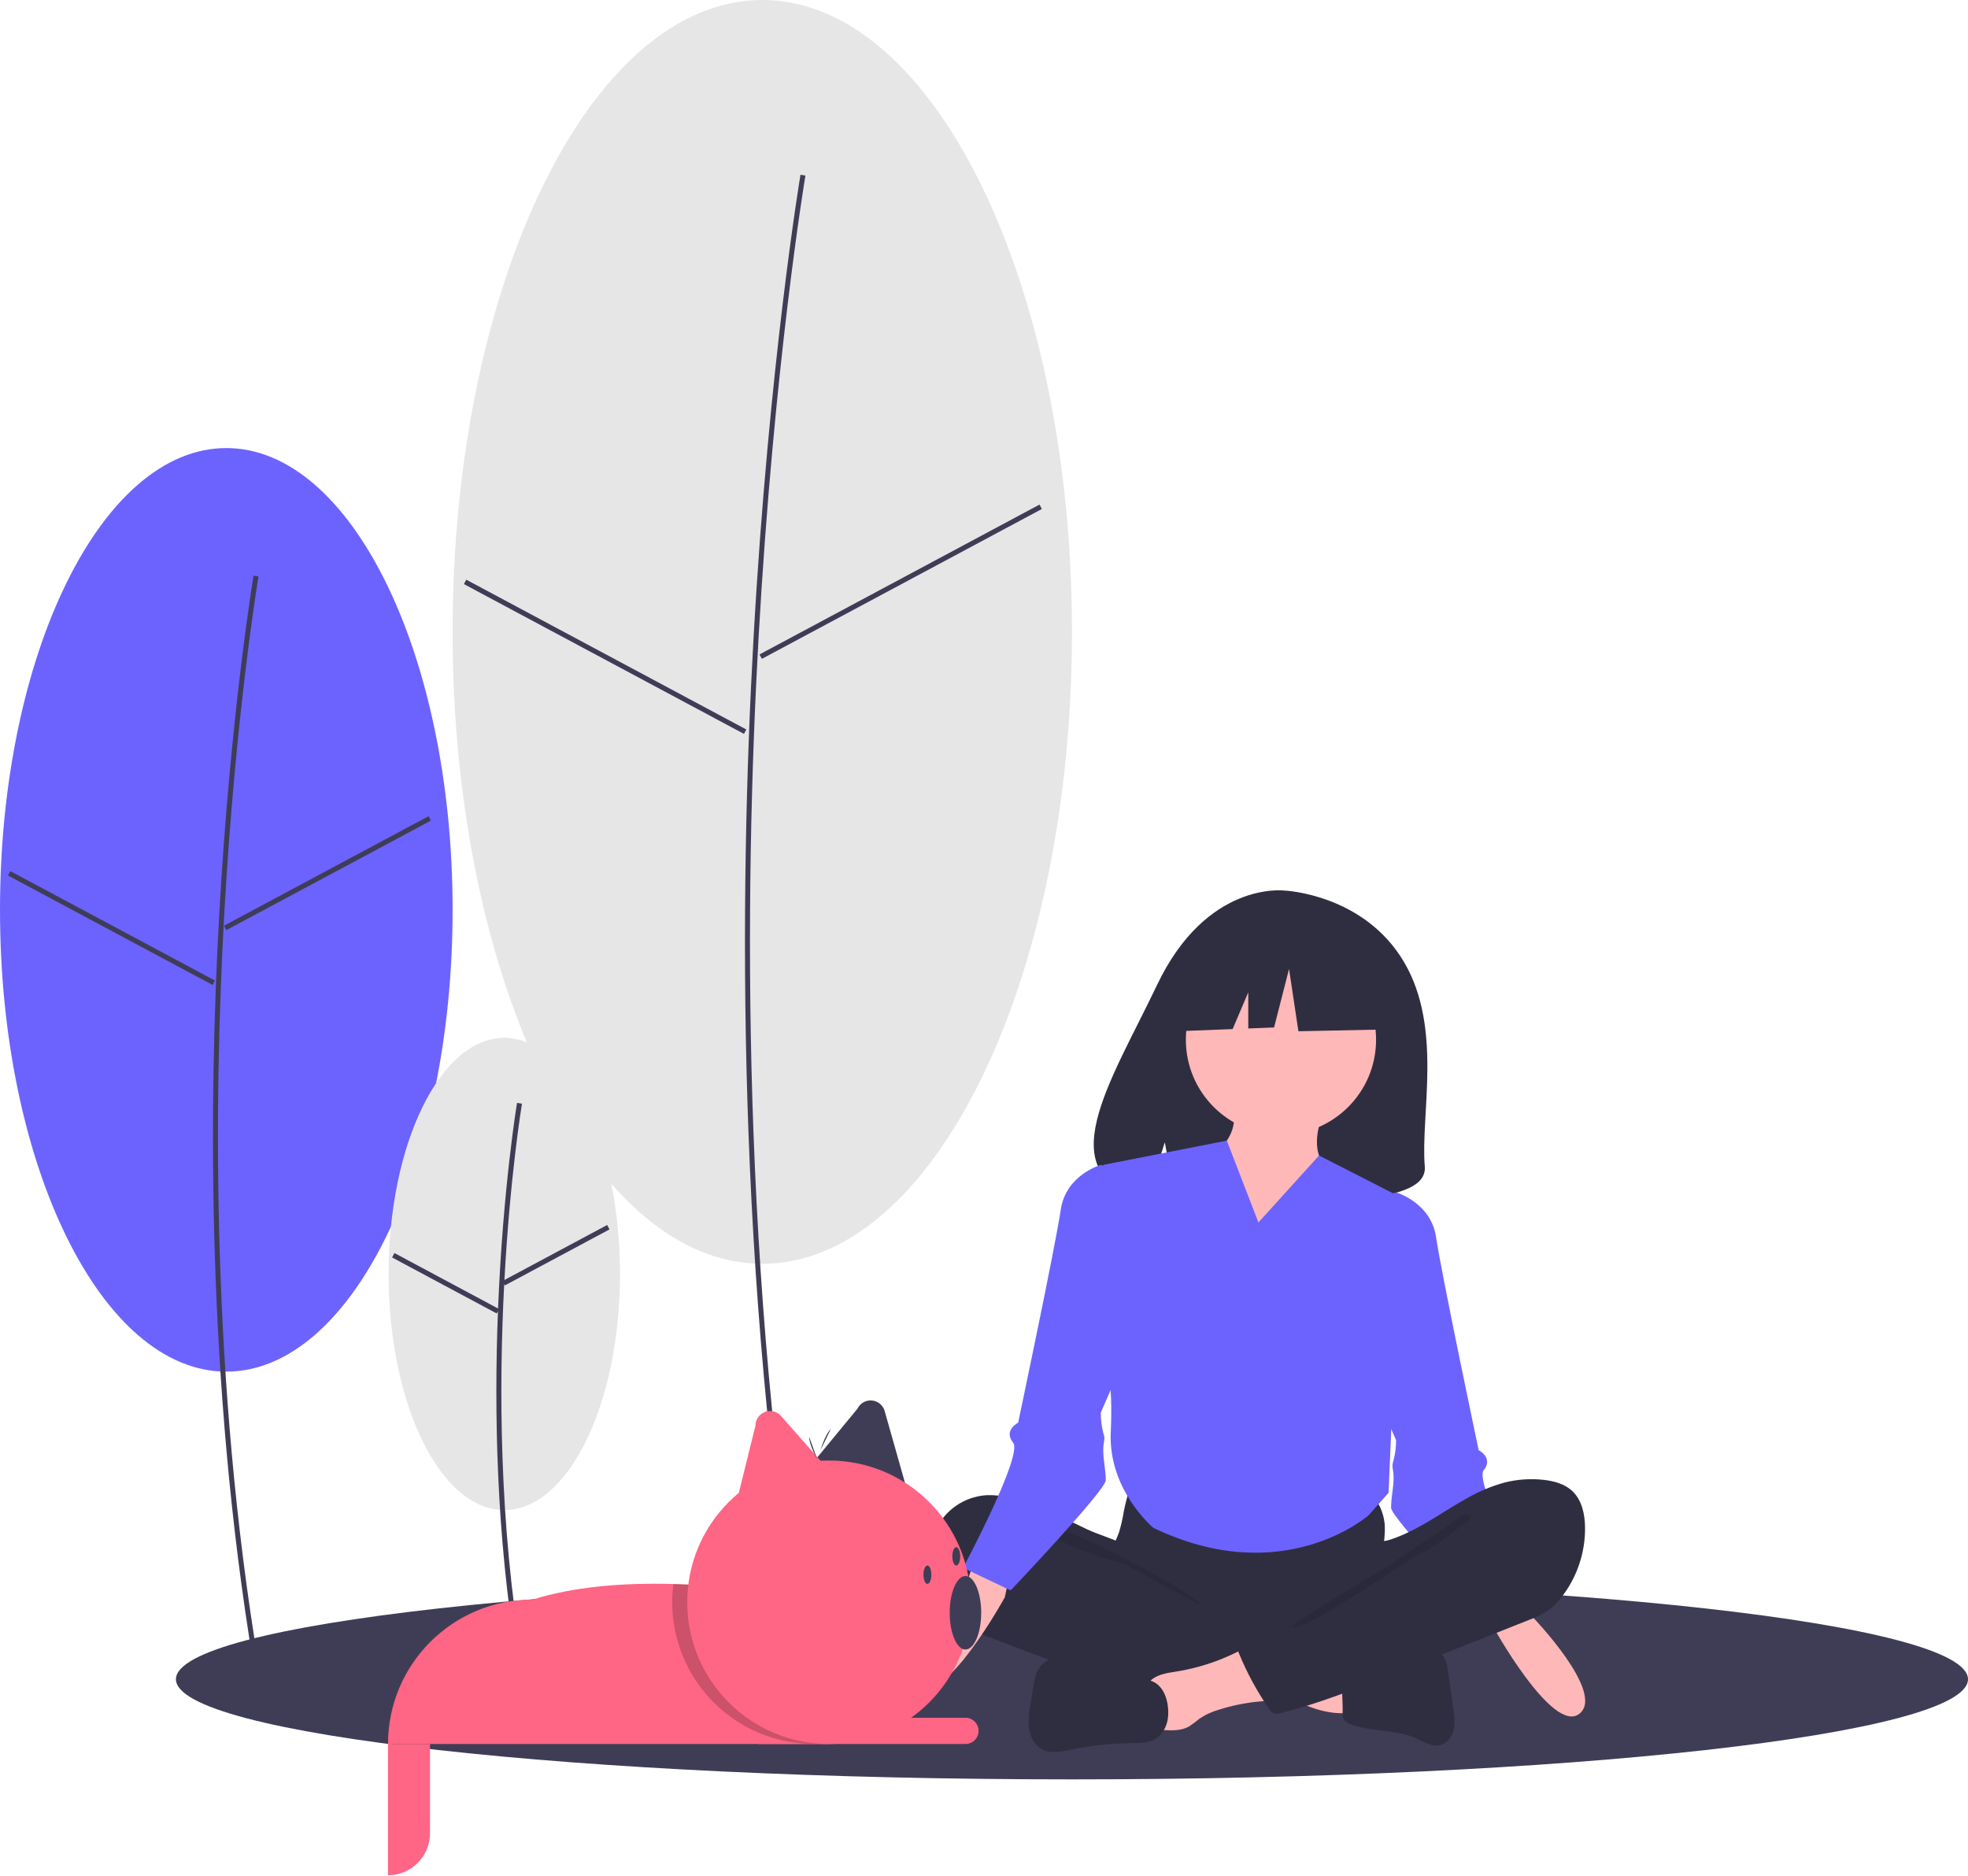
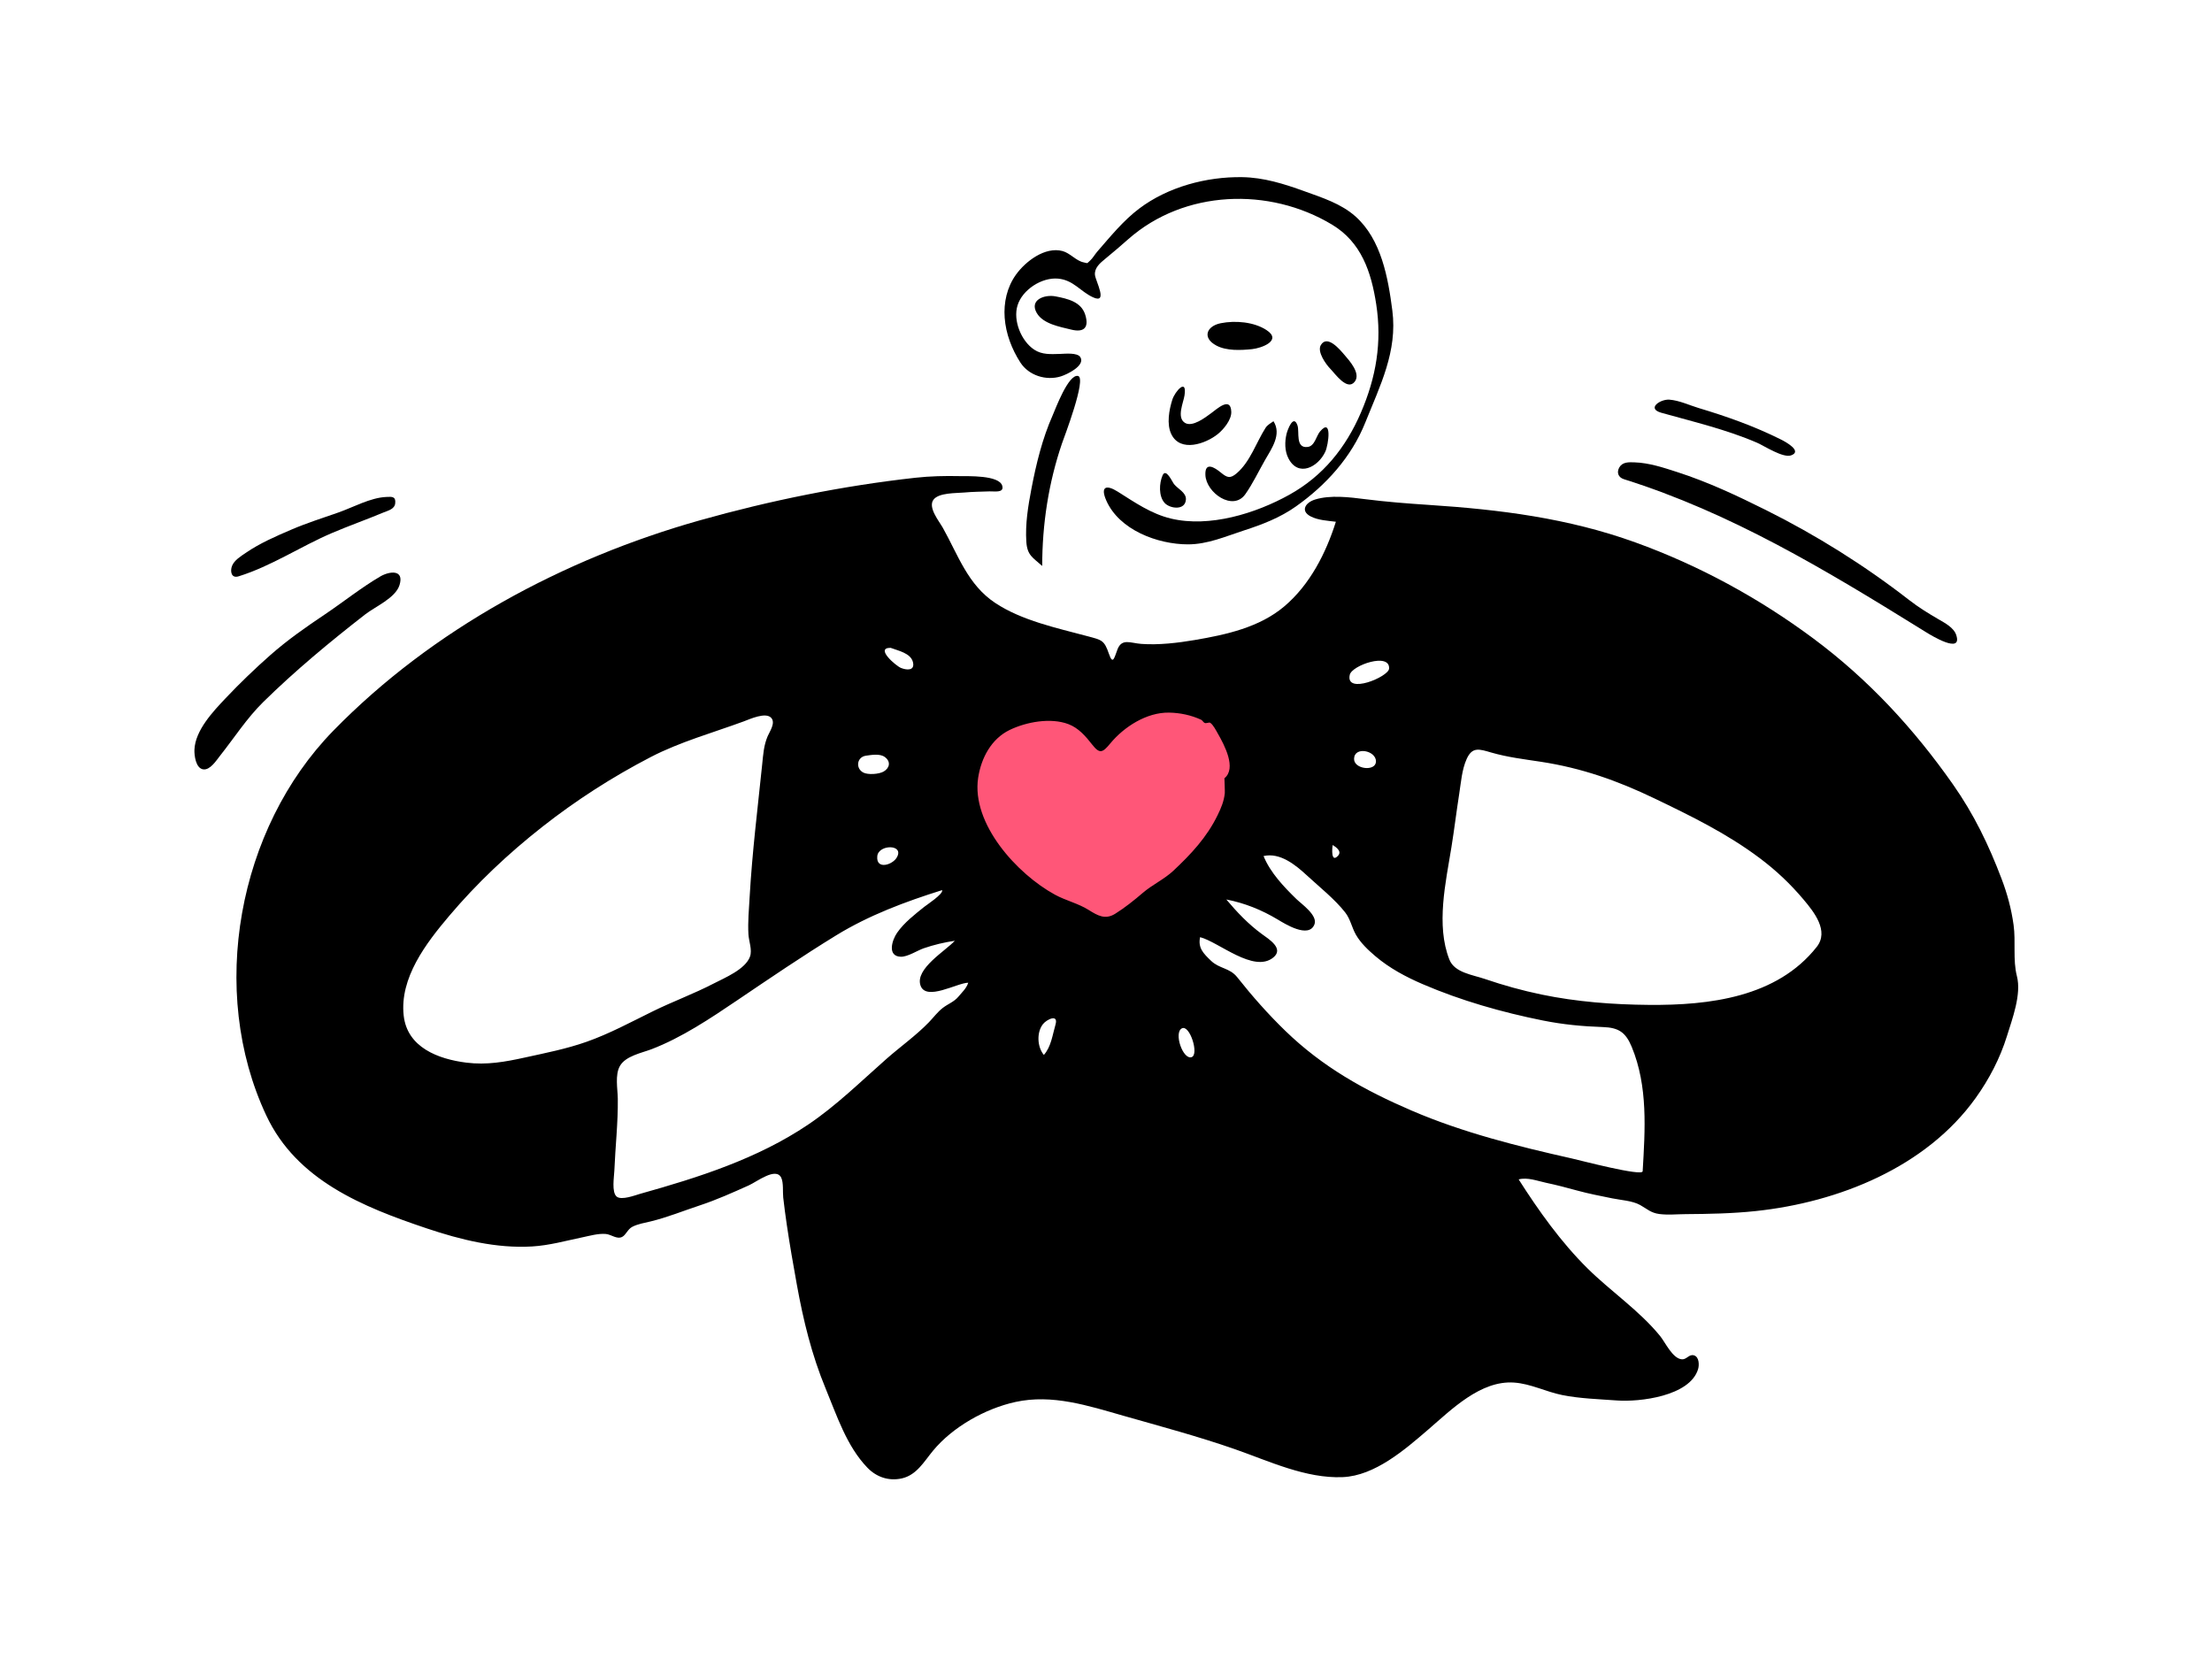
- <svg xmlns="http://www.w3.org/2000/svg" data-name="Layer 1" width="786.295" height="749.197" viewBox="0 0 786.295 749.197">
-   <ellipse cx="428.295" cy="670.89" rx="358" ry="40" fill="#3f3d56" />
-   <path d="M812.694,702.031l6.174,19.023s29.736,30.721,18.981,39.048-34.884-35.568-34.884-35.568l-4.447-21.476Z" transform="translate(-206.8527 -75.40145)" fill="#ffb8b8" />
-   <path d="M755.647,554.792l9-3s14,4,16,18,17,85,17,85,6,3,2,8,20,50,20,50l-19,9s-38-40-38-44,1-8,1-12-1-4,0-7a32.167,32.167,0,0,0,1-8l-7-16Z" transform="translate(-206.8527 -75.40145)" fill="#6c63ff" />
-   <ellipse cx="90.418" cy="363.498" rx="90.418" ry="184.489" fill="#6c63ff" />
-   <path d="M296.44,440.813c4.51-80.307,13.598-134.551,13.689-135.09l-1.972-.334c-.091.539-9.195,54.871-13.712,135.281-4.169,74.214-5.175,186.467,13.712,299.786l1.973-.328C291.275,627.001,292.279,514.918,296.44,440.813Z" transform="translate(-206.8527 -75.40145)" fill="#3f3d56" />
-   <rect x="291.316" y="423.245" width="92.725" height="2" transform="translate(-367.0872 134.1508) rotate(-28.1569)" fill="#3f3d56" />
-   <rect x="250.382" y="399.802" width="2" height="92.725" transform="translate(-467.4565 381.993) rotate(-61.8584)" fill="#3f3d56" />
-   <ellipse cx="304.565" cy="252.458" rx="123.73" ry="252.458" fill="#e6e6e6" />
-   <path d="M509.915,330.446c6.173-109.911,18.611-184.152,18.736-184.889l-1.972-.334c-.125.738-12.579,75.065-18.759,185.08-5.705,101.538-7.081,255.118,18.759,410.153l1.973-.328C502.844,585.284,504.218,431.875,509.915,330.446Z" transform="translate(-206.8527 -75.40145)" fill="#3f3d56" />
-   <rect x="503.27" y="306.806" width="126.887" height="2" transform="translate(-285.037 228.4522) rotate(-28.1571)" fill="#3f3d56" />
-   <rect x="447.623" y="274.358" width="2" height="126.887" transform="translate(-267.6919 498.664) rotate(-61.8584)" fill="#3f3d56" />
-   <ellipse cx="201.491" cy="508.968" rx="46.229" ry="94.325" fill="#e6e6e6" />
-   <path d="M408.303,588.433l.274.512,41.798-22.372-.943-1.764-41.041,21.967c2.271-41.801,6.916-69.863,7.01-70.415l-1.972-.334c-.102.603-5.621,33.927-7.58,82.145L364.455,576.016,363.512,577.78,405.309,600.152l.499-.933c-1.567,39.797-.689,89.56,7.62,139.41l1.973-.328C406.342,683.949,406.143,629.699,408.303,588.433Z" transform="translate(-206.8527 -75.40145)" fill="#3f3d56" />
-   <path d="M767.884,459.866c-16.074-27.395-47.876-28.672-47.876-28.672s-30.989-3.997-50.868,37.726c-18.529,38.89-44.101,76.439-4.117,85.543l7.222-22.674,4.473,24.362a155.111,155.111,0,0,0,17.108.295c42.82-1.394,83.599.408,82.286-15.091C774.367,520.752,783.35,486.226,767.884,459.866Z" transform="translate(-206.8527 -75.40145)" fill="#2f2e41" />
-   <path d="M655.842,679.301a61.24,61.24,0,0,1-1.949,8.463c-.956,2.712-2.432,5.22-3.307,7.96-2.787,8.734,1.077,18.472,7.247,25.213a40.722,40.722,0,0,0,19.887,11.911c5.566,1.412,11.354,1.615,17.091,1.812,15.885.543,32.178,1.029,47.229-4.12a81.72,81.72,0,0,0,13.722-6.288,10.287,10.287,0,0,0,3.56-2.828c1.148-1.649,1.295-3.786,1.285-5.801-.034-6.792-1.399-13.55-1.075-20.334.18-3.758.877-7.513.534-11.259a20.71,20.71,0,0,0-15.738-17.892c-4.27-.925-8.698-.421-13.046.001a329.789,329.789,0,0,1-33.951,1.531c-11.582-.075-23.093-1.858-34.617-2.044-3.408-.055-3.339,1.005-4.424,4.332A81.605,81.605,0,0,0,655.842,679.301Z" transform="translate(-206.8527 -75.40145)" fill="#2f2e41" />
-   <path d="M610.552,673.78a33.989,33.989,0,0,0-9.533-1.022,24.06,24.06,0,0,0-17.379,9.114,24.491,24.491,0,0,0-4.711,19.177,40.533,40.533,0,0,0,3.777,10.412c2.528,5.175,5.56,10.338,10.241,13.655a39.737,39.737,0,0,0,9.038,4.339l24.65,9.367c3.626,1.378,7.253,2.756,10.915,4.034a211.899,211.899,0,0,0,57.013,11.432c5.919.356,11.928.454,17.702-.905a5.749,5.749,0,0,0,3.625-1.976,6.302,6.302,0,0,0,.81-2.699l1.517-10.711a9.047,9.047,0,0,0-.129-4.515c-.695-1.8-2.437-2.932-4.097-3.895-16.206-9.388-35.128-14.568-48.769-27.453-3.211-3.033-5.899-7.842-9.8-9.902-4.424-2.337-9.635-3.67-14.208-5.823C631.217,681.702,621.387,676.293,610.552,673.78Z" transform="translate(-206.8527 -75.40145)" fill="#2f2e41" />
-   <path d="M635.162,688.22c8.713,2.754,45.498,21.832,51.804,28.493-.845.307-29.52-15.902-30.381-16.162-7.821-2.368-15.686-4.751-23.114-8.216-1.494-.697-9.707-3.973-9.335-5.875C624.555,684.314,633.615,687.731,635.162,688.22Z" transform="translate(-206.8527 -75.40145)" opacity="0.1" />
-   <path d="M743.86,759.842a2.034,2.034,0,0,0,1.381-.41,2.165,2.165,0,0,0,.432-1.603l-.041-14.592c-4.16-1.999-8.813-2.64-13.381-3.256L710.94,737.108c.49.066-3.332,9.258-2.746,10.486,1.033,2.163,8.926,4.08,11.153,5.101C727.091,756.245,735.138,760.148,743.86,759.842Z" transform="translate(-206.8527 -75.40145)" fill="#ffb8b8" />
-   <path d="M676.996,743.187c-4.024.646-8.515,1.218-11.121,4.377-3.305,4.006-1.898,9.979-.321,14.942a6.454,6.454,0,0,0,1.371,2.719c1.076,1.071,2.724,1.227,4.233,1.324,3.67.234,7.575.418,10.781-1.398a47.284,47.284,0,0,0,4.188-3.14,26.743,26.743,0,0,1,7.7-3.551,77.279,77.279,0,0,1,15.456-3.213,23.853,23.853,0,0,0,6.089-1.083,6.774,6.774,0,0,0,4.288-4.199c.743-2.652-.785-5.355-2.251-7.681-1.825-2.897-3.759-5.947-6.481-8.08-3.971-3.111-5.935-.723-9.935,1.268A83.779,83.779,0,0,1,676.996,743.187Z" transform="translate(-206.8527 -75.40145)" fill="#ffb8b8" />
-   <path d="M666.481,746.842l-25.549-7.617a33.562,33.562,0,0,0-9.508-1.858c-3.24.002-6.63,1.074-8.732,3.562-1.981,2.345-2.548,5.551-3.042,8.591l-1.057,6.504a32.945,32.945,0,0,0-.592,9.988c.483,3.314,2.16,6.625,5.076,8.229,3.536,1.946,7.869.995,11.815.182a127.567,127.567,0,0,1,24.212-2.619c3.058-.037,6.266.002,8.968-1.443,3.212-1.717,5.134-5.348,5.464-9C674.039,755.806,672.203,748.548,666.481,746.842Z" transform="translate(-206.8527 -75.40145)" fill="#2f2e41" />
-   <path d="M753.903,740.205c3.312-.586,6.235-2.484,9.409-3.605,4.467-1.577,9.308-1.577,14.041-1.56,1.737.006,3.588.046,5.034,1.017,2.085,1.4,2.619,4.202,2.974,6.702l2.139,15.088c.402,2.838.802,5.752.175,8.548s-2.517,5.492-5.268,6.213c-3.341.876-6.616-1.277-9.771-2.691-7.884-3.534-17.049-2.631-25.27-5.273-1.526-.49-3.16-1.24-3.782-2.728a6.257,6.257,0,0,1-.294-2.607c.141-4.85-.873-11.472.574-16.107C745.165,739.034,750.206,740.205,753.903,740.205Z" transform="translate(-206.8527 -75.40145)" fill="#2f2e41" />
-   <path d="M807.971,667.707A43.998,43.998,0,0,1,823.6,666.63c4.178.464,8.483,1.637,11.534,4.554,3.713,3.55,4.906,9.041,5.006,14.201a44.614,44.614,0,0,1-9.56,28.335,25.588,25.588,0,0,1-5.466,5.307,35.846,35.846,0,0,1-7.112,3.457L762.798,744.446c-14.523,5.778-29.097,11.572-44.245,15.381a3.436,3.436,0,0,1-4.64-1.697,115.669,115.669,0,0,1-12.099-22.324,2.018,2.018,0,0,1-.156-1.672,1.984,1.984,0,0,1,.815-.7l39.046-22.629a39.471,39.471,0,0,0,7.947-5.523,19.897,19.897,0,0,0,4.08-5.73c.809-1.705.885-5.729,1.919-6.989,1.012-1.234,4.475-1.332,6.074-1.818a54.821,54.821,0,0,0,6.612-2.521c8.734-3.941,16.512-9.668,24.885-14.282A63.547,63.547,0,0,1,807.971,667.707Z" transform="translate(-206.8527 -75.40145)" fill="#2f2e41" />
-   <path d="M785.835,684.606c-6.708,5.082-15.394,9.753-22.043,14.969-2.269,1.78-40.095,23.23-40.63,26.079,6.203,1.054,45.715-26.827,51.368-29.609s10.664-6.705,15.63-10.6c1.265-.992,6.629-3.976,2.996-5.085C791.11,679.737,787.346,683.59,785.835,684.606Z" transform="translate(-206.8527 -75.40145)" opacity="0.1" />
-   <circle cx="511.795" cy="415.39" r="38" fill="#ffb8b8" />
-   <path d="M734.647,522.792s-6,15,5,21-34,54-34,54l-20-58s17-6,14-22Z" transform="translate(-206.8527 -75.40145)" fill="#ffb8b8" />
-   <path d="M709.647,563.792l24.218-26.736,32.782,16.736-5,118-8,9s-34,30-86,5c0,0-18-15-17-38s-2-26-2-26l-1-81,49.371-9.688Z" transform="translate(-206.8527 -75.40145)" fill="#6c63ff" />
-   <path d="M598.6,691.031l-6.174,19.023S562.69,740.775,573.445,749.102s34.884-35.568,34.884-35.568l4.447-21.476Z" transform="translate(-206.8527 -75.40145)" fill="#ffb8b8" />
-   <path d="M655.647,543.792l-9-3s-14,4-16,18-17,85-17,85-6,3-2,8-20,50-20,50l19,9s38-40,38-44-1-8-1-12,1-4,0-7a32.167,32.167,0,0,1-1-8l7-16Z" transform="translate(-206.8527 -75.40145)" fill="#6c63ff" />
-   <polygon points="553.925 381.823 522.506 365.224 479.119 372.014 470.142 412.005 492.488 411.138 498.73 396.446 498.73 410.895 509.041 410.495 515.026 387.105 518.766 412.005 555.421 411.25 553.925 381.823" fill="#2f2e41" />
-   <path d="M538.057,714.482v57.68h-176.18a57.683,57.683,0,0,1,57.68-57.68c16.52-5.15,35.62-6.79,56.34-6.25C495.447,708.732,516.437,711.182,538.057,714.482Z" transform="translate(-206.8527 -75.40145)" fill="#ff6584" />
-   <path d="M306.037,684.178h82.847a5.244,5.244,0,0,1,5.244,5.244v0a5.244,5.244,0,0,1-5.244,5.244H306.037a0,0,0,0,1,0,0v-10.487A0,0,0,0,1,306.037,684.178Z" fill="#3f3d56" />
-   <path d="M527.238,665.12l22.206-26.918a5.829,5.829,0,0,1,10.865.931l8.757,30.918Z" transform="translate(-206.8527 -75.40145)" fill="#3f3d56" />
-   <path d="M500.305,678.829l8.39-33.872a5.829,5.829,0,0,1,10.2-3.857l21.261,24.096Z" transform="translate(-206.8527 -75.40145)" fill="#ff6584" />
-   <path d="M155.024,696.762h16.779a0,0,0,0,1,0,0v35.656a16.779,16.779,0,0,1-16.779,16.779h0a0,0,0,0,1,0,0V696.762A0,0,0,0,1,155.024,696.762Z" fill="#ff6584" />
-   <path d="M302.891,686.275h82.847a5.244,5.244,0,0,1,5.244,5.244v0a5.244,5.244,0,0,1-5.244,5.244H302.891a0,0,0,0,1,0,0V686.275A0,0,0,0,1,302.891,686.275Z" fill="#ff6584" />
-   <path d="M538.057,714.482v57.36a56.645,56.645,0,0,1-62.16-63.61C495.447,708.732,516.437,711.182,538.057,714.482Z" transform="translate(-206.8527 -75.40145)" opacity="0.2" />
-   <circle cx="331.206" cy="640.132" r="56.63" fill="#ff6584" />
-   <ellipse cx="385.738" cy="644.327" rx="6.292" ry="14.682" fill="#3f3d56" />
-   <ellipse cx="370.532" cy="629.121" rx="1.573" ry="3.67" fill="#3f3d56" />
-   <ellipse cx="382.068" cy="621.78" rx="1.573" ry="3.67" fill="#3f3d56" />
-   <path d="M533.307,658.273s-3.147-5.475-3.147-8.815" transform="translate(-206.8527 -75.40145)" fill="#3f3d56" />
-   <path d="M534.692,654.732s1.715-6.078,4.103-8.413" transform="translate(-206.8527 -75.40145)" fill="#3f3d56" />
+ <svg xmlns="http://www.w3.org/2000/svg" width="1024px" height="768px" viewBox="0 0 1024 768" version="1.1">
+   <g id="Character/loving" stroke="none" stroke-width="1" fill="none" fill-rule="evenodd">
+     <path d="M448.995,335.473 C439.895,342.07 441.343,355.051 444.083,364.482 C448.117,378.369 456.152,391.224 465.318,402.305 C481.579,421.963 509.184,444.036 534.63,426.778 C557.29,411.408 571.584,380.395 576.518,354.272 C578.043,346.199 580.074,334.17 572.909,328.101 C562.317,319.13 543.632,320.762 530.845,321.917 C522.424,322.677 514.299,325.258 505.977,324.047 C486.642,321.229 465.123,323.781 448.995,335.473" id="Accent" fill="#FF5678" />
+     <g id="Ink" transform="translate(89.99984, 82)" fill="#000000">
+       <path d="M751.023,356.343 C732.588,379.728 701.246,383.423 673.41,383.194 C656.694,383.055 639.947,381.797 623.559,378.391 C614.725,376.554 605.949,374.121 597.413,371.198 C591.774,369.267 583.38,368.302 580.981,362.26 C574.651,346.32 579.309,326.329 581.915,310.149 C583.241,301.919 584.236,293.64 585.525,285.404 C586.35,280.134 586.745,274.304 588.954,269.374 C591.54,263.599 594.806,264.752 600.275,266.347 C607.81,268.547 615.546,269.461 623.293,270.644 C642.2,273.531 658.695,279.353 675.877,287.605 C692.868,295.763 709.348,303.817 724.503,315.161 C732.181,320.911 738.798,327.151 744.961,334.478 C749.723,340.138 756.83,348.976 751.023,356.343 M670.439,460.212 C670.291,462.73 641.398,455.128 637.597,454.275 C612.65,448.68 587.208,442.307 563.657,432.197 C541.674,422.761 522.305,411.965 505.006,395.2 C496.943,387.385 489.691,379.156 482.751,370.392 C479.272,365.999 474.52,366.509 470.642,362.793 C467.153,359.448 464.477,356.836 465.567,351.836 C474.286,354.133 490.384,368.573 499.421,361.281 C504.573,357.125 497.428,352.783 494.13,350.375 C487.929,345.846 482.627,340.259 477.699,334.395 C486.161,336.036 494.039,339.205 501.404,343.617 C504.676,345.577 515.891,352.684 518.502,345.909 C520.109,341.738 512.504,336.497 510.133,334.189 C504.311,328.524 498.025,321.91 494.934,314.293 C502.577,312.52 509.781,318.427 514.986,323.238 C520.763,328.58 527.845,334.186 532.69,340.341 C535.189,343.515 535.733,347.265 537.685,350.689 C539.882,354.541 543.396,357.843 546.754,360.693 C553.225,366.186 560.793,370.23 568.561,373.575 C586.312,381.217 605.339,386.626 624.26,390.42 C633.543,392.282 642.597,393.139 652.018,393.455 C659.34,393.701 662.58,395.891 665.376,402.637 C672.942,420.893 671.568,440.975 670.439,460.212 M453.157,321.112 C448.924,325.073 443.423,327.558 438.998,331.366 C435.103,334.717 430.612,338.292 426.266,341.002 C421.627,343.894 418.16,341.866 413.983,339.249 C409.079,336.179 403.442,334.934 398.391,332.187 C380.928,322.682 359.563,299.393 362.823,278.009 C364.205,268.946 368.891,260.028 377.4,255.916 C385.127,252.182 396.361,250.109 404.628,253.231 C409.291,254.992 412.628,258.879 415.616,262.701 C419.1,267.156 420.435,266.454 423.983,262.157 C430.332,254.47 440.802,247.726 451.153,247.888 C456.297,247.97 461.407,249.054 466.041,251.189 C466.669,251.479 467.019,252.355 467.649,252.652 C468.423,253.017 469.695,252.258 470.233,252.599 C471.59,253.458 472.944,256.141 473.726,257.503 C476.867,262.966 482.521,273.68 476.823,278.28 C476.819,278.282 477.077,284.504 476.998,285.213 C476.597,288.925 475.313,291.989 473.66,295.384 C468.696,305.581 461.367,313.432 453.157,321.112 M461.598,407.392 C457.588,408.638 453.268,396.07 457.115,394.064 C460.783,392.151 465.229,406.264 461.598,407.392 M398.61,392.365 C397.221,397.112 396.635,402.5 393.238,406.364 C390.128,402.674 389.822,395.865 392.838,392.071 C394.559,389.907 400.129,387.177 398.61,392.365 M526.946,309.184 C526.923,309.304 531.771,311.623 529.406,314.158 C526.174,317.621 526.619,310.881 526.946,309.184 M546.981,270.492 C546.925,275.292 536.763,274.133 536.835,269.305 C536.924,263.363 547.04,265.403 546.981,270.492 M534.85,230.373 C535.856,225.978 553.532,219.864 553.051,227.524 C552.809,231.364 532.717,239.717 534.85,230.373 M353.646,379.417 C351.664,381.799 348.85,382.738 346.475,384.567 C343.984,386.483 342.204,388.969 340.029,391.219 C334.055,397.395 326.864,402.47 320.42,408.144 C308.571,418.573 297.222,429.786 284.085,438.631 C260.61,454.436 233.388,463.081 206.363,470.65 C204.124,471.277 197.675,473.808 195.46,471.923 C193.071,469.89 194.286,462.736 194.396,460.031 C194.844,448.94 196.137,437.718 195.997,426.644 C195.939,422.095 194.607,415.629 196.981,411.467 C199.631,406.819 207.029,405.459 211.606,403.71 C225.516,398.393 238.916,389.425 251.204,381.118 C266.309,370.906 281.565,360.525 297.109,350.993 C312.339,341.654 329.137,335.4 346.125,330.066 C346.912,331.72 338.806,337.042 337.88,337.788 C333.435,341.366 328.6,345.075 325.301,349.798 C322.965,353.142 320.57,360.708 327.019,360.902 C330.146,360.996 334.768,357.972 337.602,356.994 C342.284,355.378 347.109,354.244 352.007,353.506 C347.796,358.142 333.524,366.47 336.121,374.18 C338.64,381.662 353.213,372.931 358.23,372.931 C357.407,375.54 355.34,377.381 353.646,379.417 M181.481,400.3 C172.149,403.582 162.583,405.448 152.95,407.567 C143.77,409.587 135.283,411.109 125.88,409.926 C112.896,408.294 98.528,402.916 96.882,388.163 C94.93,370.683 107.275,354.62 117.876,342.079 C130.776,326.821 145.263,313.18 160.963,300.829 C176.645,288.489 193.571,277.611 211.305,268.427 C224.796,261.44 240.032,257.198 254.297,251.955 C257.011,250.957 264.517,247.452 267.056,250.357 C269.107,252.706 266.315,256.619 265.38,258.8 C263.556,263.052 263.305,267.333 262.834,271.898 C260.731,292.286 258.2,312.668 257.035,333.144 C256.71,338.85 256.139,344.82 256.472,350.53 C256.655,353.693 258.301,357.721 257.205,360.809 C255.098,366.745 245.449,370.675 240.336,373.326 C231.181,378.073 221.487,381.615 212.239,386.155 C202.081,391.142 192.192,396.532 181.481,400.3 M310.913,267.825 C313.475,267.473 317.312,266.775 319.596,268.435 C322.574,270.599 321.793,273.61 319.043,275.18 C316.87,276.421 311.786,276.76 309.64,275.634 C305.984,273.717 306.603,268.418 310.913,267.825 M325.101,315.035 C323.03,318.483 315.465,320.744 316.124,314.31 C316.689,308.801 328.913,308.686 325.101,315.035 M322.292,217.906 C325.62,219.195 331.659,220.298 332.646,224.579 C333.565,228.563 329.789,228.3 327.065,227.203 C324.824,226.303 314.84,217.837 322.292,217.906 M843.687,369.895 C841.743,362.331 843.223,353.958 842.151,346.211 C841.11,338.701 839.238,331.8 836.551,324.723 C830.602,309.055 823.787,294.951 814.144,281.2 C795.982,255.305 774.912,232.496 749.468,213.582 C724.349,194.91 696.534,179.735 667.07,169.1 C635.825,157.821 604.374,153.896 571.425,151.734 C561.586,151.089 551.755,150.324 541.971,149.081 C534.821,148.173 525.857,147.054 518.787,149.244 C514.345,150.621 511.863,154.494 516.702,157.036 C520.133,158.838 524.624,159.054 528.413,159.533 C523.836,174.073 516.389,188.664 504.587,198.676 C493.066,208.451 477.648,211.802 463.107,214.281 C455.221,215.624 446.392,216.664 438.385,216.084 C433.322,215.719 429.372,213.375 427.329,218.589 C425.912,222.212 425.241,226.187 423.372,220.717 C421.162,214.25 420.078,214.291 413.202,212.454 C399.141,208.698 383.022,205.271 370.755,197.147 C358.028,188.719 353.602,175.085 346.497,162.389 C344.74,159.251 339.44,152.9 342.148,149.304 C344.625,146.016 352.679,146.344 356.367,146.001 C360.259,145.639 364.174,145.624 368.079,145.472 C370.341,145.385 374.892,146.312 373.982,142.933 C372.608,137.84 357.897,138.493 354.243,138.41 C347.449,138.258 340.561,138.415 333.802,139.162 C300.284,142.869 266.465,149.723 234.031,158.863 C171.103,176.595 110.157,209.269 64.233,256.341 C20.15,301.526 6.184,376.717 33.285,434.41 C47.368,464.394 77.932,476.711 107.561,486.659 C123.188,491.905 139.737,496.01 156.349,495.02 C164.321,494.544 171.886,492.397 179.661,490.781 C183.051,490.075 186.91,488.95 190.393,489.234 C193.03,489.449 195.562,491.869 198.035,490.583 C199.791,489.67 200.554,487.05 202.699,485.934 C205.274,484.595 208.397,484.111 211.178,483.436 C218.909,481.558 226.396,478.512 233.953,476.015 C241.767,473.432 249.142,470.106 256.64,466.744 C260.426,465.045 269.188,458.141 271.655,463.189 C272.78,465.492 272.301,469.936 272.575,472.352 C273.055,476.578 273.619,480.795 274.235,485.003 C275.593,494.267 277.219,503.493 278.885,512.708 C281.893,529.333 285.768,545.249 292.248,560.889 C297.422,573.376 301.965,587.53 311.572,597.464 C315.766,601.8 321.489,603.751 327.504,602.389 C334.347,600.838 337.753,594.623 341.906,589.598 C351.046,578.539 366.134,570.066 380.067,567.015 C397.129,563.28 413.748,568.743 430.034,573.387 C447.26,578.299 464.797,582.979 481.705,588.883 C497.461,594.386 514.474,602.513 531.562,601.806 C546.463,601.19 560.382,589.062 571.128,579.817 C581.922,570.533 595.417,556.938 610.937,558.033 C618.644,558.575 625.666,562.293 633.173,563.804 C641.414,565.464 650.182,565.699 658.562,566.318 C668.965,567.085 692.237,564.373 696.085,551.859 C696.656,550.002 696.66,546.179 694.208,545.436 C691.953,544.754 690.801,547.39 688.664,547.27 C684.317,547.025 680.921,539.446 678.533,536.511 C668.896,524.666 655.676,515.831 644.862,505.13 C632.651,493.048 622.226,478.409 613.025,463.971 C617.185,462.89 621.673,464.686 625.698,465.539 C630.59,466.575 635.357,467.827 640.178,469.154 C645.49,470.617 650.879,471.623 656.271,472.738 C660.294,473.568 665.634,473.819 669.266,475.837 C672.436,477.599 674.205,479.491 678.141,480.002 C682.143,480.522 686.251,480.084 690.272,480.057 C701.147,479.983 711.998,479.781 722.822,478.632 C761.065,474.569 801.604,458.393 824.601,426.289 C830.856,417.557 835.895,407.884 839.079,397.619 C841.564,389.604 845.849,378.31 843.687,369.895" id="ink-shape" />
+       <path d="M484.989,0.008 C495.039,0.151 504.46,3.131 513.824,6.519 C522.06,9.498 530.839,12.254 537.498,18.2 C549.476,28.897 552.596,46.608 554.556,61.76 C557.001,80.668 548.865,96.532 542.017,113.638 C535.613,129.637 523.858,142.598 509.886,152.474 C502.566,157.647 494.476,160.77 486.011,163.508 C477.413,166.289 469.086,170.014 459.887,170 C445.918,169.98 428.033,163.345 422.082,149.582 C419.373,143.315 422.011,142.19 427.433,145.596 C435.298,150.537 442.879,155.869 452.07,158.061 C469.894,162.313 491.242,155.726 506.871,147.034 C522.495,138.345 532.983,125.291 539.993,109.038 C547.065,92.64 549.813,76.482 547.086,58.805 C544.775,43.824 540.177,30.14 526.677,22.008 C497.534,4.455 458.269,5.869 432.353,28.681 C428.798,31.808 425.285,34.851 421.623,37.838 C419.294,39.736 416.552,42.013 416.891,45.295 C417.18,48.106 423.173,58.944 415.956,55.615 C410.106,52.915 406.927,47.639 399.84,46.986 C392.297,46.29 383.3,52.084 381.043,59.377 C378.891,66.336 382.729,75.857 388.74,79.848 C392.463,82.32 396.559,81.938 400.786,81.838 C402.884,81.789 408.725,81.107 410.113,83.325 C412.57,87.248 403.903,91.371 401.106,92.238 C394.3,94.35 386.256,91.865 382.344,85.79 C378.367,79.613 375.645,72.465 375.096,65.107 C374.573,58.057 376.173,50.919 380.332,45.131 C384.756,38.974 393.773,32.073 401.857,34.211 C405.366,35.139 408.185,38.765 411.628,39.453 C413.802,39.887 412.887,40.198 414.688,38.587 C415.831,37.565 416.911,35.679 417.966,34.467 C424.033,27.502 430.033,20.068 437.458,14.492 C450.773,4.495 468.47,-0.226 484.989,0.008 Z M448.169,138.113 C449.744,134.421 452.637,141.006 453.492,142.107 C455.185,144.286 459.167,145.98 458.995,149.193 C458.711,154.497 451.482,153.513 449.071,150.746 C446.328,147.596 446.615,141.758 448.169,138.113 Z M499.53,113 C503.43,119.078 498.677,125.638 495.594,131.018 C492.645,136.161 489.907,141.975 486.475,146.811 C480.777,154.839 468.381,146.154 468.013,137.903 C467.731,131.587 472.205,134.336 475.077,136.695 C478.033,139.125 479.433,139.73 482.532,137.076 C488.765,131.735 491.566,122.805 495.875,116.043 C496.73,114.702 498.278,113.896 499.53,113 Z M510.648,114.954 C511.654,117.894 509.544,125.682 515.409,124.903 C518.65,124.473 519.342,119.823 521.046,117.793 C526.775,110.97 525.018,123.875 523.521,127.105 C520.221,134.223 510.985,139.128 506.404,130.097 C504.701,126.738 504.708,122.498 505.574,118.887 C506.045,116.92 508.792,109.526 510.648,114.954 Z M458.347,101.034 C457.828,104.463 454.604,111.296 458.54,113.749 C462.003,115.909 468.034,111.219 470.701,109.261 C473.471,107.226 479.751,101.389 479.997,108.653 C480.123,112.356 476.416,116.799 473.771,118.932 C468.128,123.481 456.403,127.562 452.244,118.999 C449.979,114.334 451.218,107.694 452.716,102.993 C453.93,99.183 459.601,92.75 458.347,101.034 Z M532.36,82.258 C534.656,84.925 540.1,90.899 537.14,94.697 C533.68,99.136 528.058,90.992 525.841,88.725 C523.844,86.683 519.643,80.868 521.434,77.783 C524.4,72.679 530.343,79.917 532.36,82.258 Z M496.265,70.775 C503.771,75.665 493.902,79.186 489.627,79.624 C484.452,80.152 477.836,80.502 473.083,77.963 C466.346,74.364 468.592,68.927 475.122,67.625 C481.817,66.292 490.44,66.979 496.265,70.775 Z M398.68,55.208 C404.2,56.282 410.505,57.679 412.385,63.698 C414.327,69.917 411.537,71.981 405.899,70.581 C400.682,69.285 392.89,67.981 389.941,62.885 C386.417,56.797 393.562,54.213 398.68,55.208 Z" id="ink-shape" />
+       <path d="M94.947,188.85 C93.094,194.833 83.718,198.8 79.043,202.437 C62.688,215.16 46.707,228.407 31.922,242.927 C24.248,250.464 18.439,259.581 11.784,267.963 C10.161,270.008 7.284,274.591 4.1,274.16 C0.606,273.69 -0.101,267.672 0.011,265.044 C0.392,256.082 8.577,247.427 14.414,241.256 C20.98,234.317 28,227.555 35.169,221.237 C43.063,214.281 51.628,208.302 60.357,202.449 C68.928,196.701 77.146,190.06 86.06,184.854 C90.259,182.402 97.232,181.469 94.947,188.85 Z M666.622,132.036 C673.449,132.251 680.11,134.49 686.548,136.569 C700.71,141.142 714.197,147.486 727.497,154.117 C750.815,165.739 773.254,179.801 793.823,195.79 C798.122,199.131 802.53,201.839 807.206,204.571 C810.198,206.322 814.465,208.457 815.618,212.025 C818.546,221.093 803.765,211.991 801.668,210.689 L798.717,208.86 C754.953,181.736 711.241,155.383 661.738,139.828 C659.101,139 658.281,136.647 659.664,134.316 C661.164,131.789 664.086,131.956 666.622,132.036 Z M92.955,151.015 C92.638,153.776 89.511,154.404 87.402,155.29 C79.532,158.596 71.465,161.415 63.616,164.776 C49.049,171.013 35.671,180.064 20.466,184.798 C16.991,185.881 16.479,182.374 17.409,179.988 C18.445,177.325 21.557,175.455 23.808,173.914 C30.3,169.466 37.664,166.269 44.874,163.179 C52.022,160.114 59.382,157.795 66.711,155.226 C73.522,152.837 81.428,148.392 88.743,148.063 L89.062,148.048 C91.39,147.93 93.324,147.773 92.955,151.015 Z M679.047,109.07 C672.088,107.112 678.663,102.706 682.799,103.016 C687.413,103.361 691.873,105.54 696.249,106.854 C709.627,110.871 722.028,115.264 734.527,121.499 C736.391,122.43 744.602,126.843 739.17,128.797 C735.406,130.151 726.614,124.342 723.382,122.948 C709.179,116.824 693.917,113.251 679.047,109.07 Z" id="ink-shape" />
+       <path d="M401.608,123.331 C402.478,120.779 413.238,92.877 409.026,92.036 C404.565,91.143 398.602,107.332 397.309,110.257 C392.529,121.059 389.699,132.649 387.482,144.236 C385.937,152.304 384.58,160.569 385.121,168.817 C385.537,175.156 388.155,176.116 392.469,180 C392.469,160.746 395.395,141.555 401.608,123.331" id="ink-shape" />
+     </g>
+   </g>
</svg>
